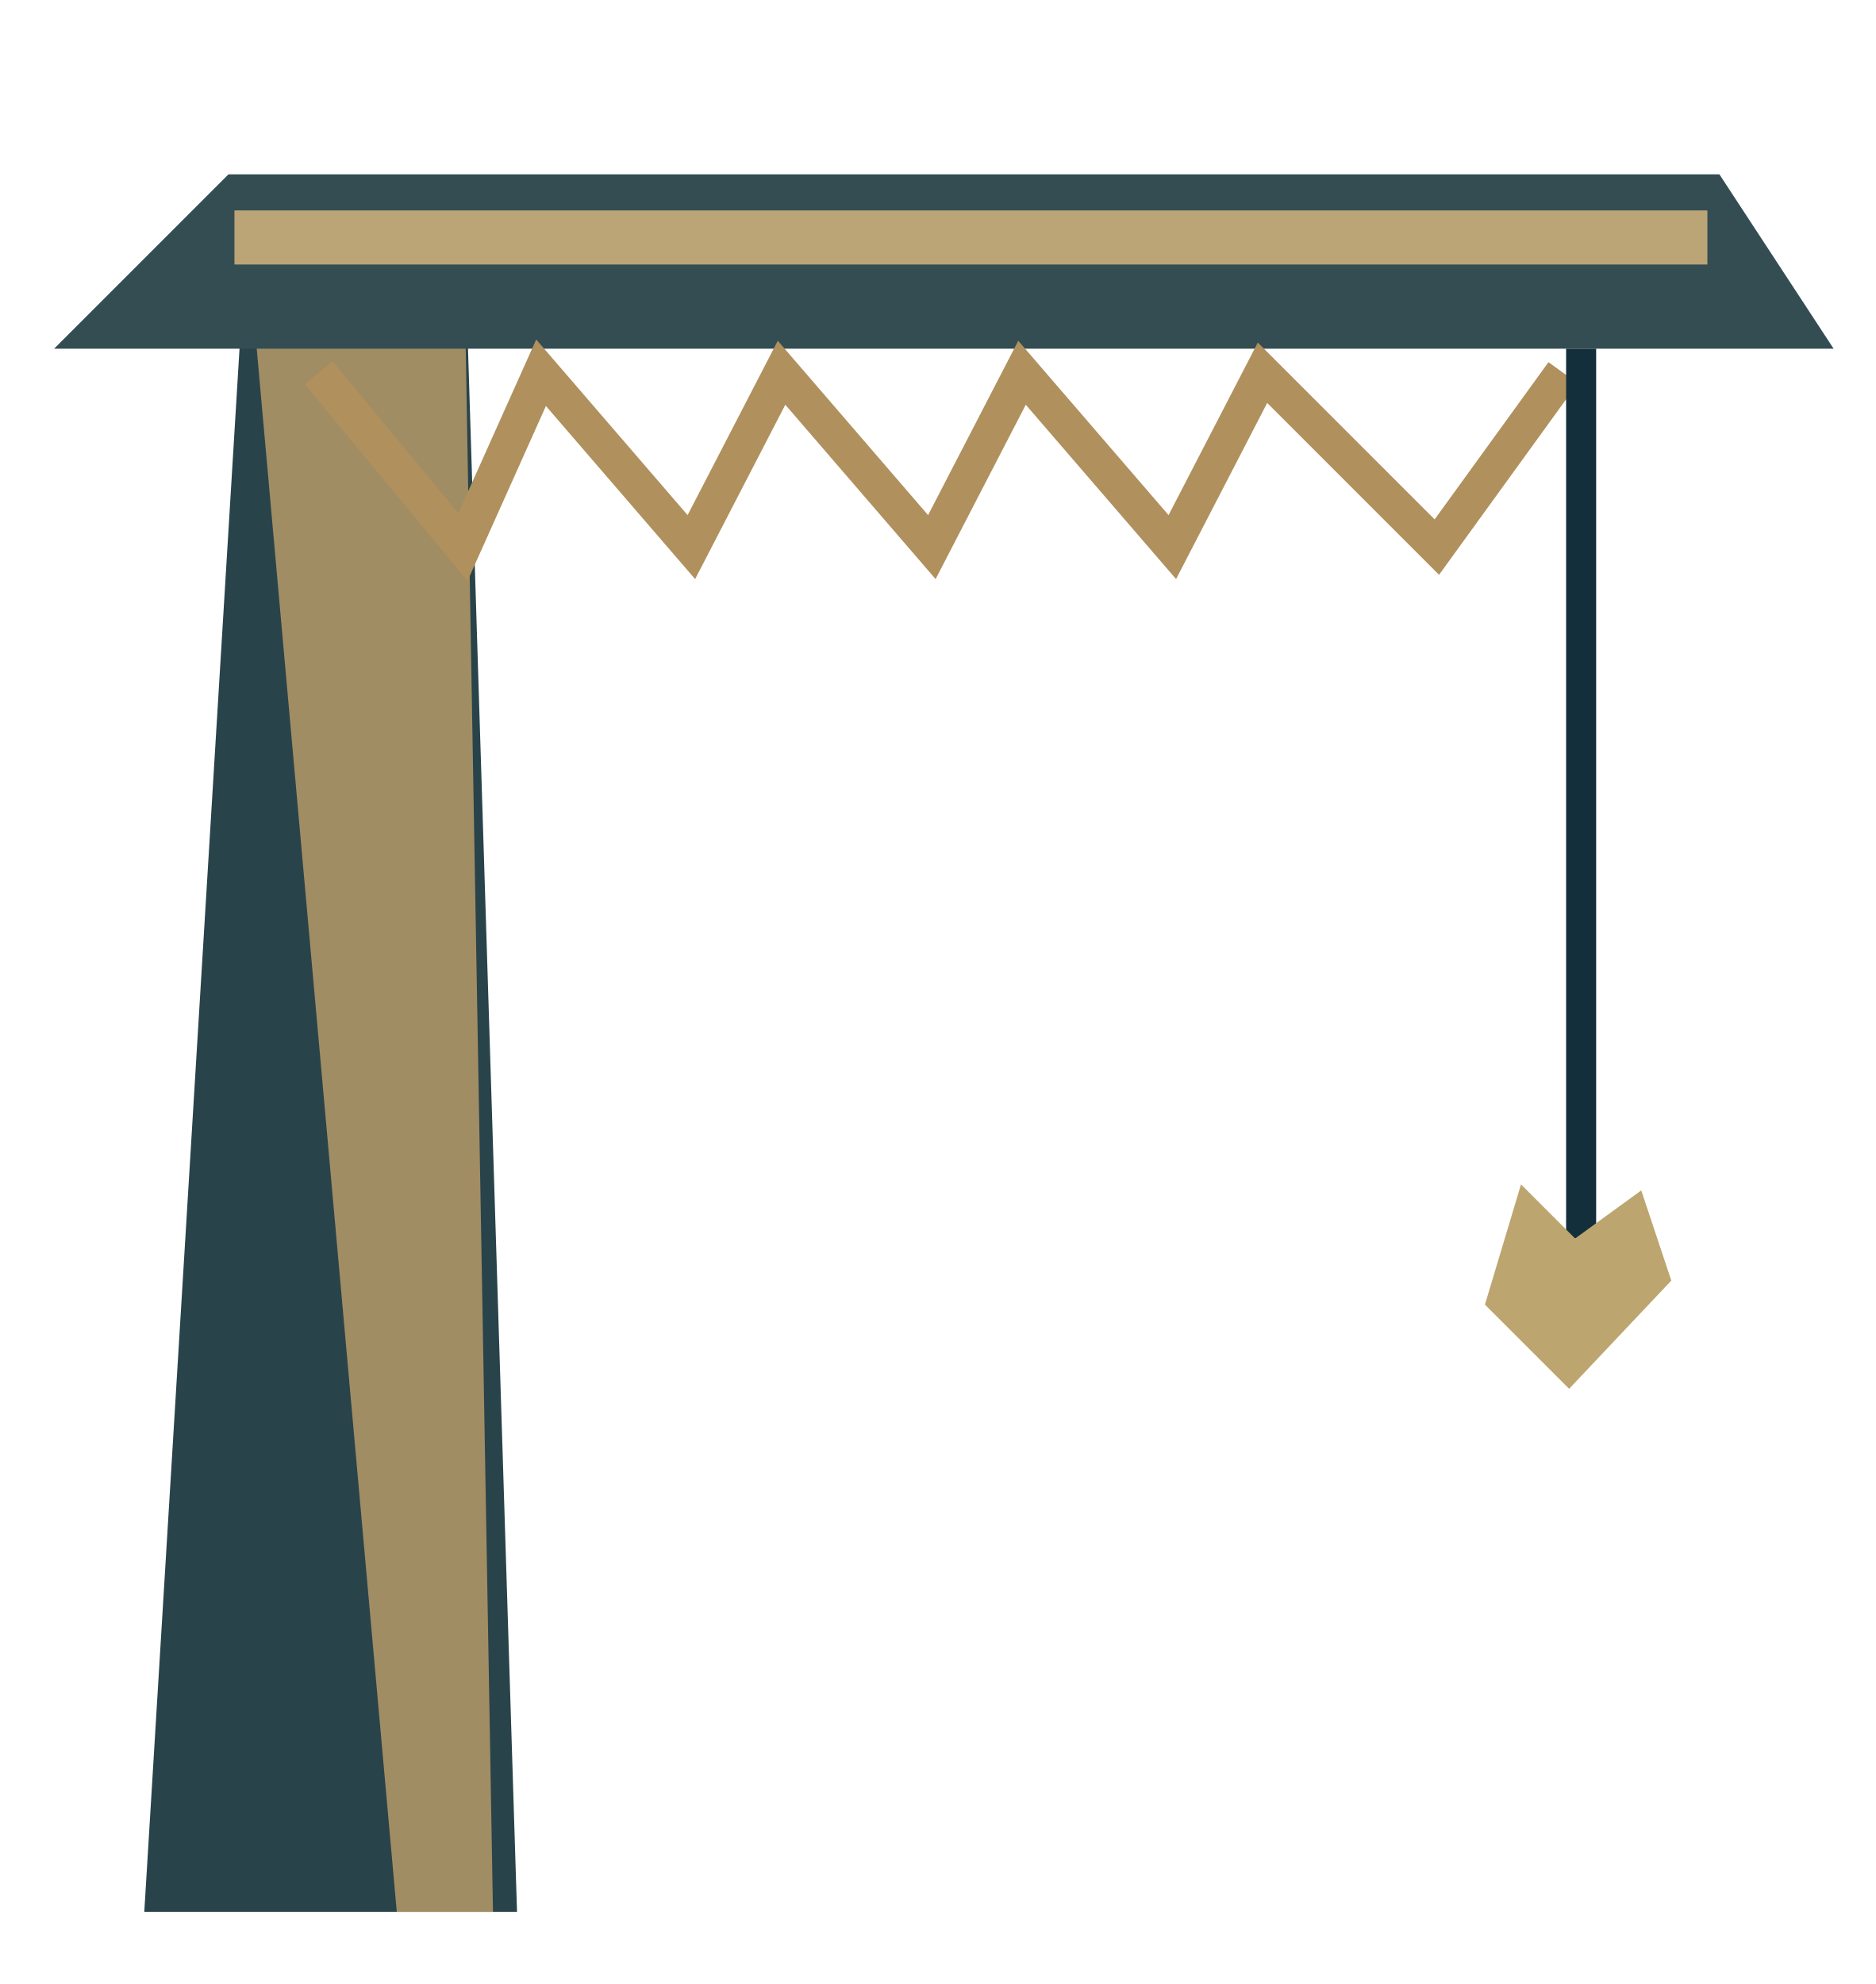
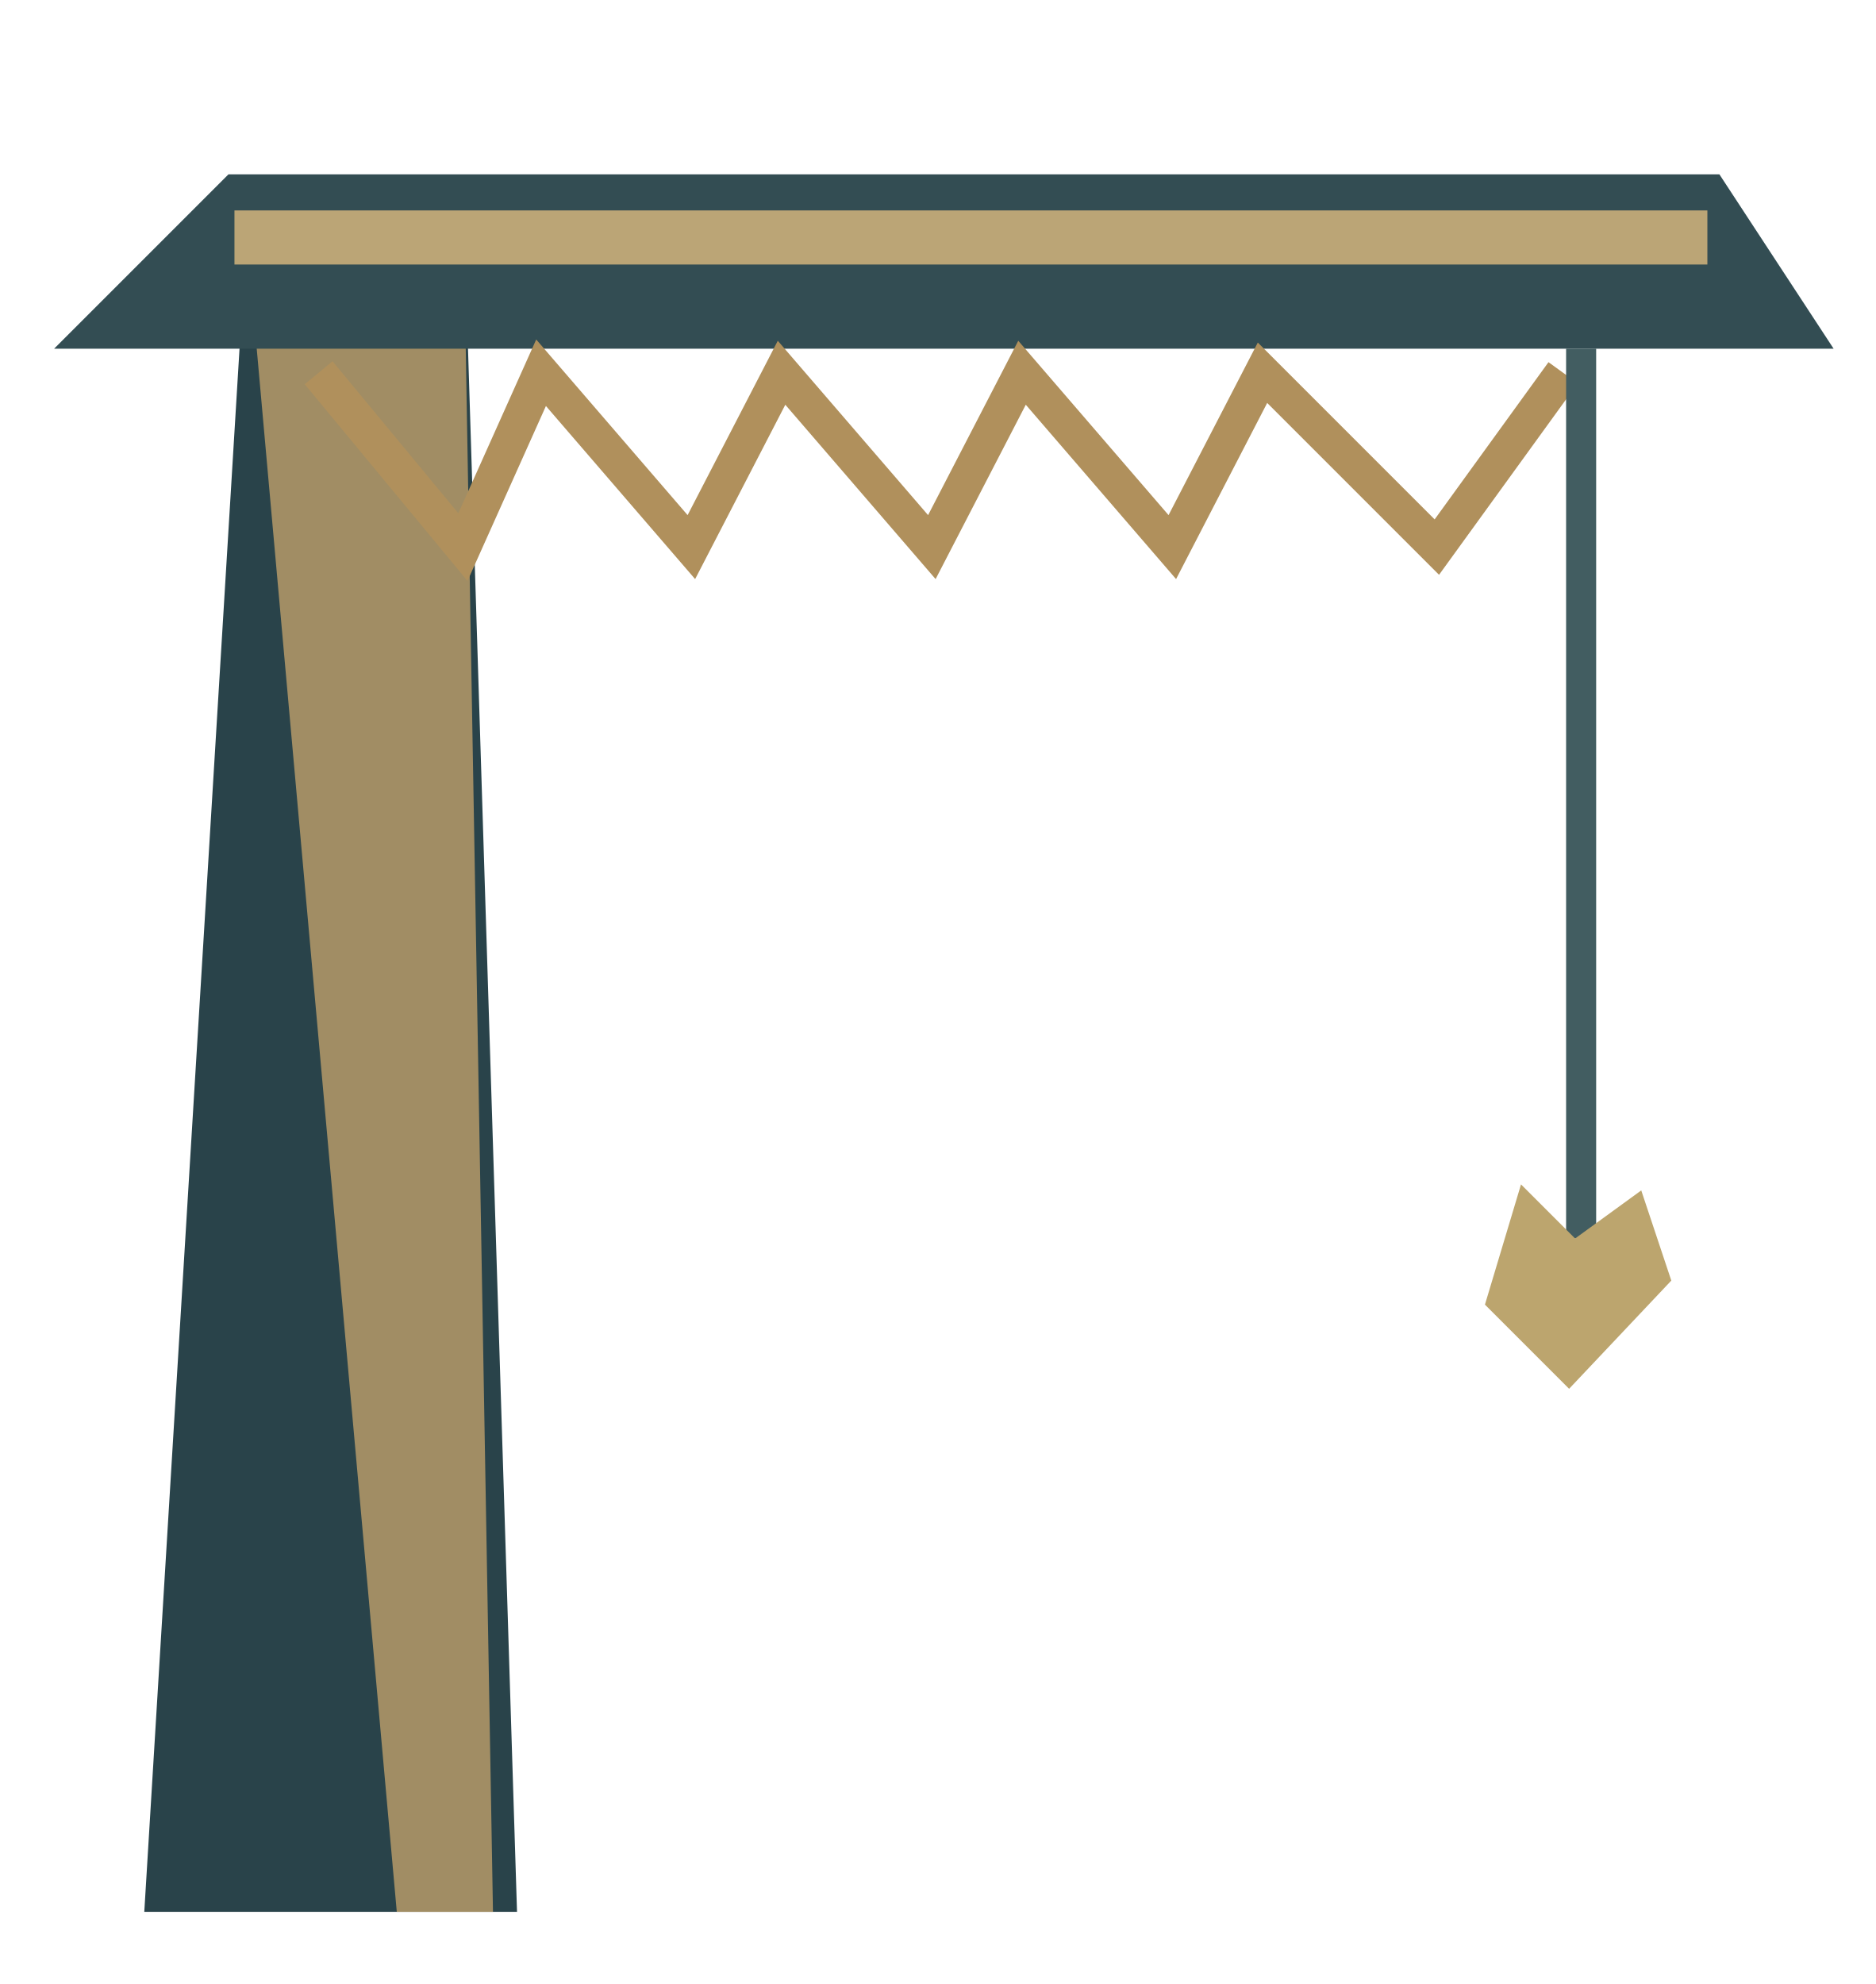
<svg xmlns="http://www.w3.org/2000/svg" width="312" height="330" viewBox="0 0 312 330">
  <polygon points="24,318 41,39 77,31 86,318" fill="#29434a" />
  <polygon points="41,39 77,31 82,318 66,318" fill="#a18d64" />
  <polygon points="9,58 38,29 286,29 305,58" fill="#334d53" />
  <path d="M39 35h245v9h-245Z" fill="#bba576" />
  <polyline points="53,62 77,91 90,62 115,91 130,62 155,91 170,62 195,91 210,62 239,91 260,62" fill="none" stroke="#b0905c" stroke-width="6" />
-   <polyline points="263,58 263,206" fill="none" stroke="#142f3c" stroke-width="5" />
+   <polyline points="263,58 263,206" fill="none" stroke="#425d61" stroke-width="5" />
  <polygon points="253,197 262,206 273,198 278,213 261,231 247,217" fill="#bca56e" />
</svg>
